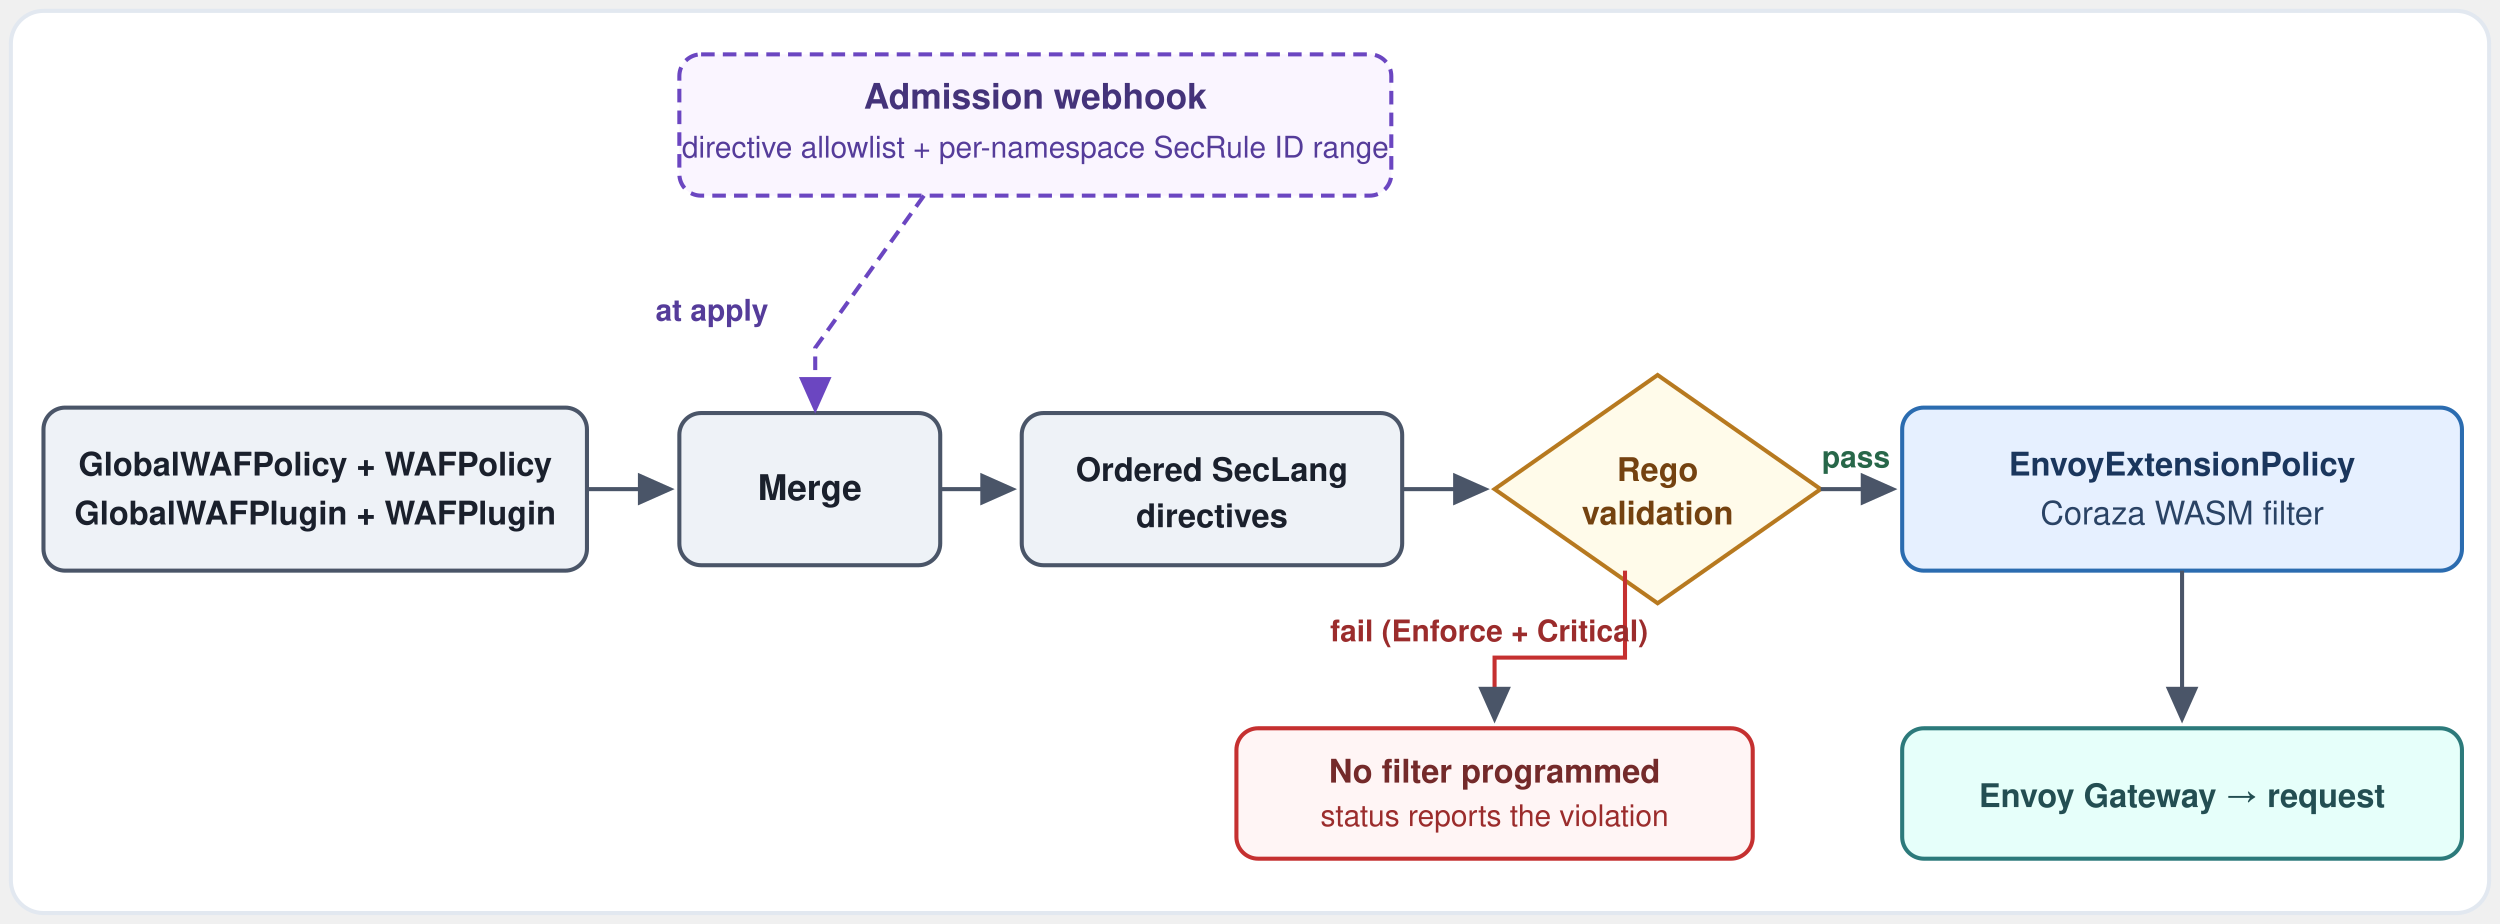
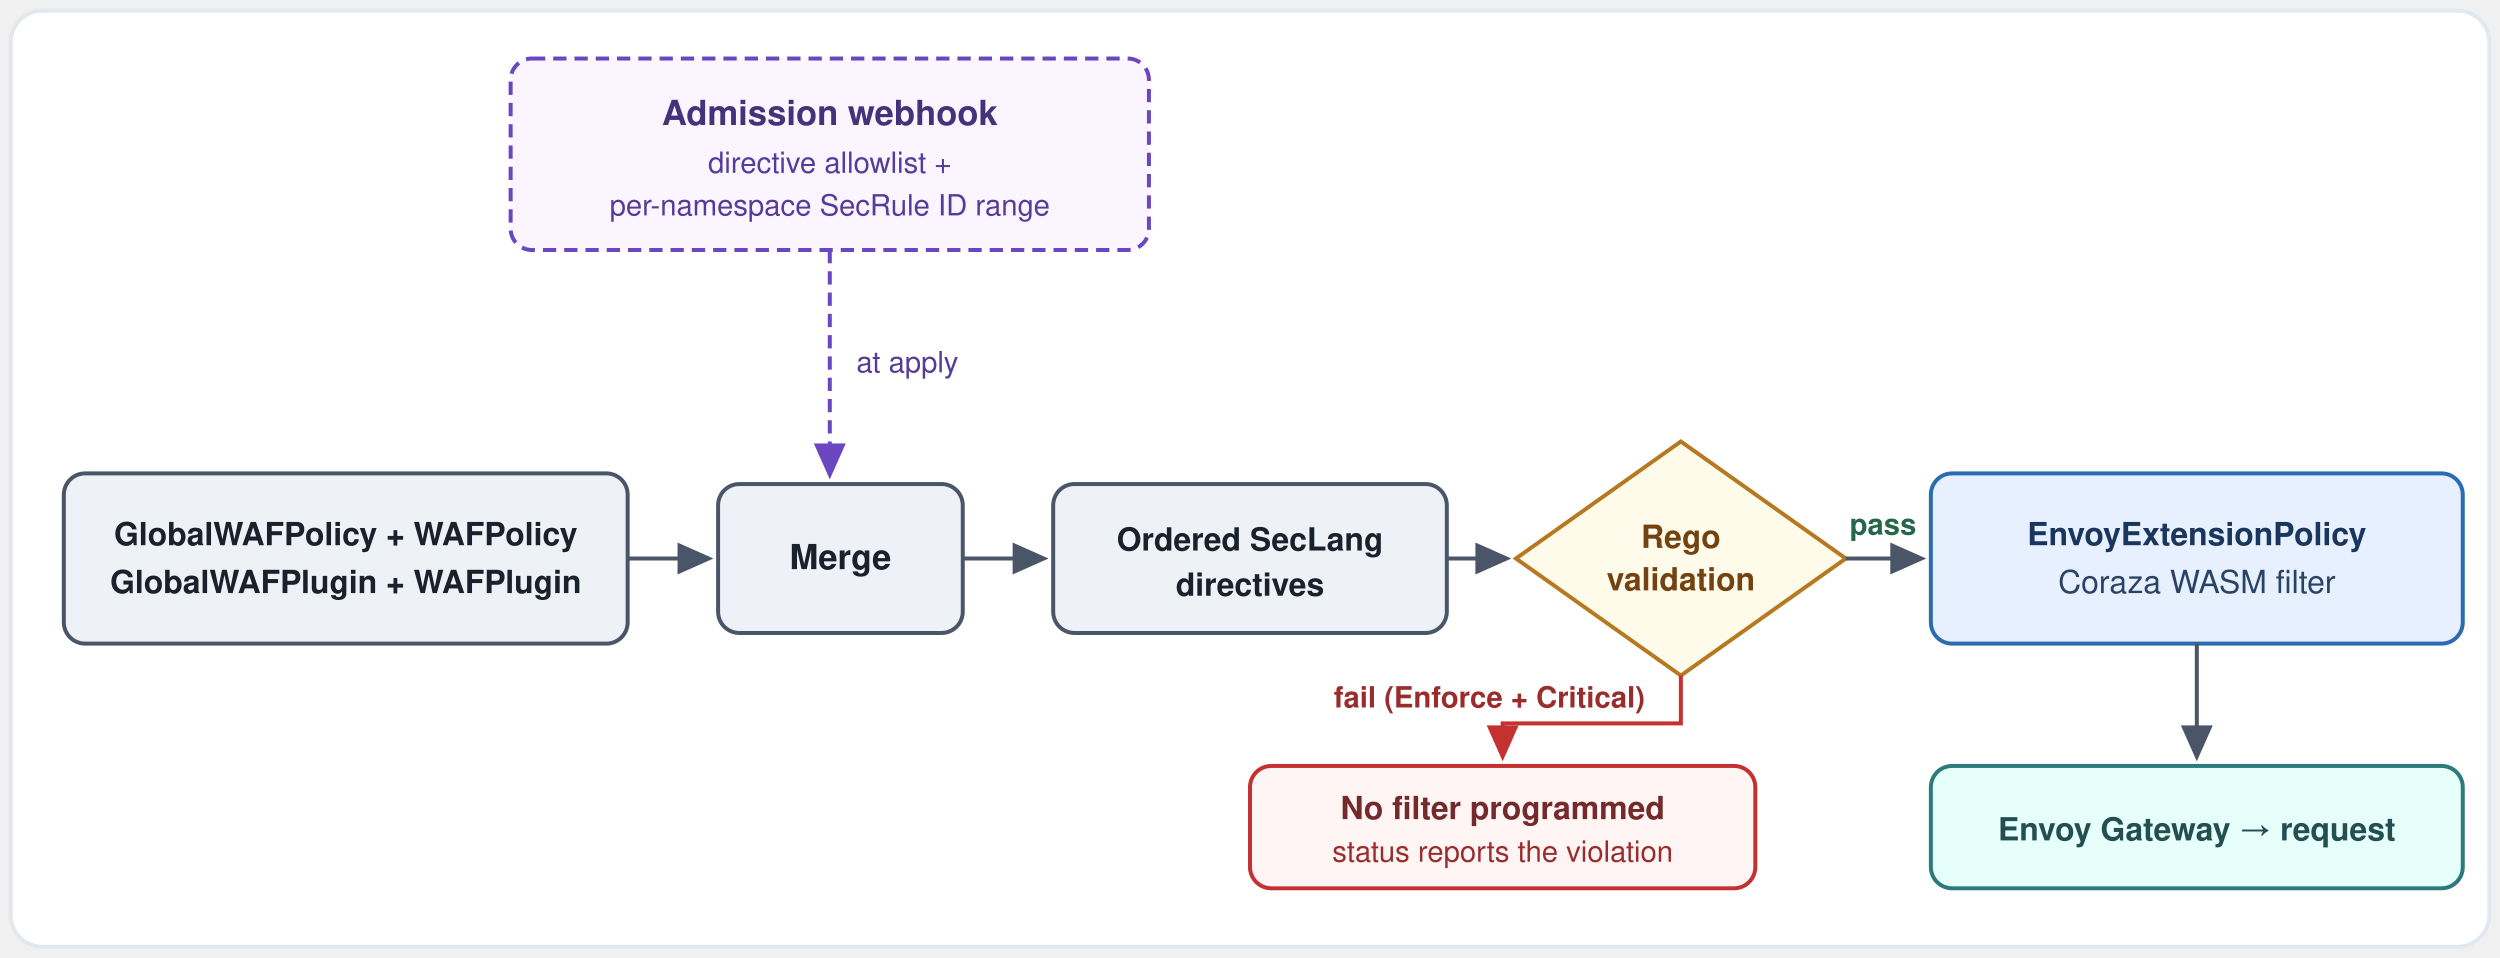
- <svg xmlns="http://www.w3.org/2000/svg" viewBox="0 0 920 340" font-family="-apple-system, BlinkMacSystemFont, 'Segoe UI', Helvetica, Arial, sans-serif" role="img" aria-label="Gateway WAF request flow">
+ <svg xmlns="http://www.w3.org/2000/svg" viewBox="0 0 940 360" font-family="-apple-system, BlinkMacSystemFont, 'Segoe UI', Helvetica, Arial, sans-serif" role="img" aria-label="Gateway WAF request flow">
  <defs>
    <marker id="arrow" markerWidth="9" markerHeight="9" refX="7.5" refY="4" orient="auto">
      <path d="M0,0 L9,4 L0,8 z" fill="#4a5568" />
    </marker>
    <marker id="arrowp" markerWidth="9" markerHeight="9" refX="7.5" refY="4" orient="auto">
      <path d="M0,0 L9,4 L0,8 z" fill="#6b46c1" />
    </marker>
+     <marker id="arrowr" markerWidth="9" markerHeight="9" refX="7.5" refY="4" orient="auto">
+       <path d="M0,0 L9,4 L0,8 z" fill="#c53030" />
+     </marker>
  </defs>
-   <rect x="4" y="4" width="912" height="332" rx="12" fill="#ffffff" stroke="#e2e8f0" stroke-width="1.5" />
-   <rect x="250" y="20" width="262" height="52" rx="8" fill="#faf5ff" stroke="#6b46c1" stroke-width="1.5" stroke-dasharray="5 3" />
-   <text x="381" y="40" text-anchor="middle" font-size="13" font-weight="600" fill="#44337a">Admission webhook</text>
-   <text x="381" y="58" text-anchor="middle" font-size="11" fill="#553c9a">directive allowlist + per-namespace SecRule ID range</text>
-   <rect x="16" y="150" width="200" height="60" rx="8" fill="#eef2f7" stroke="#4a5568" stroke-width="1.5" />
-   <text x="116" y="175" text-anchor="middle" font-size="12" font-weight="600" fill="#1a202c">GlobalWAFPolicy + WAFPolicy</text>
-   <text x="116" y="193" text-anchor="middle" font-size="12" font-weight="600" fill="#1a202c">GlobalWAFPlugin + WAFPlugin</text>
-   <rect x="250" y="152" width="96" height="56" rx="8" fill="#eef2f7" stroke="#4a5568" stroke-width="1.5" />
-   <text x="298" y="184" text-anchor="middle" font-size="13" font-weight="600" fill="#1a202c">Merge</text>
-   <rect x="376" y="152" width="140" height="56" rx="8" fill="#eef2f7" stroke="#4a5568" stroke-width="1.5" />
-   <text x="446" y="177" text-anchor="middle" font-size="12" font-weight="600" fill="#1a202c">Ordered SecLang</text>
-   <text x="446" y="194" text-anchor="middle" font-size="12" font-weight="600" fill="#1a202c">directives</text>
-   <polygon points="610,138 670,180 610,222 550,180" fill="#fffbea" stroke="#b7791f" stroke-width="1.5" />
-   <text x="610" y="177" text-anchor="middle" font-size="12" font-weight="600" fill="#744210">Rego</text>
-   <text x="610" y="193" text-anchor="middle" font-size="12" font-weight="600" fill="#744210">validation</text>
-   <rect x="700" y="150" width="206" height="60" rx="8" fill="#e6f0ff" stroke="#2b6cb0" stroke-width="1.5" />
-   <text x="803" y="175" text-anchor="middle" font-size="12" font-weight="600" fill="#1a365d">EnvoyExtensionPolicy</text>
-   <text x="803" y="193" text-anchor="middle" font-size="12" fill="#2a4365">Coraza WASM filter</text>
-   <rect x="700" y="268" width="206" height="48" rx="8" fill="#e6fffa" stroke="#2c7a7b" stroke-width="1.5" />
-   <text x="803" y="297" text-anchor="middle" font-size="12" font-weight="600" fill="#234e52">Envoy Gateway → request</text>
-   <rect x="455" y="268" width="190" height="48" rx="8" fill="#fff5f5" stroke="#c53030" stroke-width="1.5" />
-   <text x="550" y="288" text-anchor="middle" font-size="12" font-weight="600" fill="#742a2a">No filter programmed</text>
-   <text x="550" y="304" text-anchor="middle" font-size="11" fill="#9b2c2c">status reports the violation</text>
-   <line x1="216" y1="180" x2="246" y2="180" stroke="#4a5568" stroke-width="1.5" marker-end="url(#arrow)" />
-   <line x1="346" y1="180" x2="372" y2="180" stroke="#4a5568" stroke-width="1.5" marker-end="url(#arrow)" />
-   <line x1="516" y1="180" x2="546" y2="180" stroke="#4a5568" stroke-width="1.5" marker-end="url(#arrow)" />
-   <line x1="670" y1="180" x2="696" y2="180" stroke="#4a5568" stroke-width="1.5" marker-end="url(#arrow)" />
-   <text x="683" y="172" text-anchor="middle" font-size="11" font-weight="600" fill="#276749">pass</text>
-   <line x1="803" y1="210" x2="803" y2="264" stroke="#4a5568" stroke-width="1.5" marker-end="url(#arrow)" />
-   <path d="M598,210 L598,242 L550,242 L550,264" fill="none" stroke="#c53030" stroke-width="1.5" marker-end="url(#arrow)" />
-   <text x="548" y="236" text-anchor="middle" font-size="11" font-weight="600" fill="#9b2c2c">fail (Enforce + Critical)</text>
-   <path d="M340,72 L300,128 L300,150" fill="none" stroke="#6b46c1" stroke-width="1.5" stroke-dasharray="5 3" marker-end="url(#arrowp)" />
-   <text x="262" y="118" text-anchor="middle" font-size="11" font-weight="600" fill="#553c9a">at apply</text>
+   <rect x="4" y="4" width="932" height="352" rx="12" fill="#ffffff" stroke="#e2e8f0" stroke-width="1.5" />
+   <rect x="192" y="22" width="240" height="72" rx="8" fill="#faf5ff" stroke="#6b46c1" stroke-width="1.5" stroke-dasharray="5 3" />
+   <text x="312" y="47" text-anchor="middle" font-size="13" font-weight="600" fill="#44337a">Admission webhook</text>
+   <text x="312" y="65" text-anchor="middle" font-size="11" fill="#553c9a">directive allowlist +</text>
+   <text x="312" y="81" text-anchor="middle" font-size="11" fill="#553c9a">per-namespace SecRule ID range</text>
+   <rect x="24" y="178" width="212" height="64" rx="8" fill="#eef2f7" stroke="#4a5568" stroke-width="1.5" />
+   <text x="130" y="205" text-anchor="middle" font-size="12" font-weight="600" fill="#1a202c">GlobalWAFPolicy + WAFPolicy</text>
+   <text x="130" y="223" text-anchor="middle" font-size="12" font-weight="600" fill="#1a202c">GlobalWAFPlugin + WAFPlugin</text>
+   <rect x="270" y="182" width="92" height="56" rx="8" fill="#eef2f7" stroke="#4a5568" stroke-width="1.5" />
+   <text x="316" y="214" text-anchor="middle" font-size="13" font-weight="600" fill="#1a202c">Merge</text>
+   <rect x="396" y="182" width="148" height="56" rx="8" fill="#eef2f7" stroke="#4a5568" stroke-width="1.5" />
+   <text x="470" y="207" text-anchor="middle" font-size="12" font-weight="600" fill="#1a202c">Ordered SecLang</text>
+   <text x="470" y="224" text-anchor="middle" font-size="12" font-weight="600" fill="#1a202c">directives</text>
+   <polygon points="632,166 694,210 632,254 570,210" fill="#fffbea" stroke="#b7791f" stroke-width="1.5" />
+   <text x="632" y="206" text-anchor="middle" font-size="12" font-weight="600" fill="#744210">Rego</text>
+   <text x="632" y="222" text-anchor="middle" font-size="12" font-weight="600" fill="#744210">validation</text>
+   <rect x="726" y="178" width="200" height="64" rx="8" fill="#e6f0ff" stroke="#2b6cb0" stroke-width="1.5" />
+   <text x="826" y="205" text-anchor="middle" font-size="12" font-weight="600" fill="#1a365d">EnvoyExtensionPolicy</text>
+   <text x="826" y="223" text-anchor="middle" font-size="12" fill="#2a4365">Coraza WASM filter</text>
+   <rect x="726" y="288" width="200" height="46" rx="8" fill="#e6fffa" stroke="#2c7a7b" stroke-width="1.5" />
+   <text x="826" y="316" text-anchor="middle" font-size="12" font-weight="600" fill="#234e52">Envoy Gateway → request</text>
+   <rect x="470" y="288" width="190" height="46" rx="8" fill="#fff5f5" stroke="#c53030" stroke-width="1.5" />
+   <text x="565" y="308" text-anchor="middle" font-size="12" font-weight="600" fill="#742a2a">No filter programmed</text>
+   <text x="565" y="324" text-anchor="middle" font-size="11" fill="#9b2c2c">status reports the violation</text>
+   <line x1="236" y1="210" x2="266" y2="210" stroke="#4a5568" stroke-width="1.5" marker-end="url(#arrow)" />
+   <line x1="362" y1="210" x2="392" y2="210" stroke="#4a5568" stroke-width="1.5" marker-end="url(#arrow)" />
+   <line x1="544" y1="210" x2="566" y2="210" stroke="#4a5568" stroke-width="1.5" marker-end="url(#arrow)" />
+   <line x1="694" y1="210" x2="722" y2="210" stroke="#4a5568" stroke-width="1.5" marker-end="url(#arrow)" />
+   <text x="708" y="201" text-anchor="middle" font-size="11" font-weight="600" fill="#276749">pass</text>
+   <line x1="826" y1="242" x2="826" y2="284" stroke="#4a5568" stroke-width="1.5" marker-end="url(#arrow)" />
+   <line x1="312" y1="94" x2="312" y2="178" stroke="#6b46c1" stroke-width="1.5" stroke-dasharray="5 3" marker-end="url(#arrowp)" />
+   <text x="322" y="140" text-anchor="start" font-size="11" fill="#553c9a">at apply</text>
+   <path d="M632,254 L632,272 L565,272 L565,284" fill="none" stroke="#c53030" stroke-width="1.5" marker-end="url(#arrowr)" />
+   <text x="560" y="266" text-anchor="middle" font-size="11" font-weight="600" fill="#9b2c2c">fail (Enforce + Critical)</text>
</svg>
